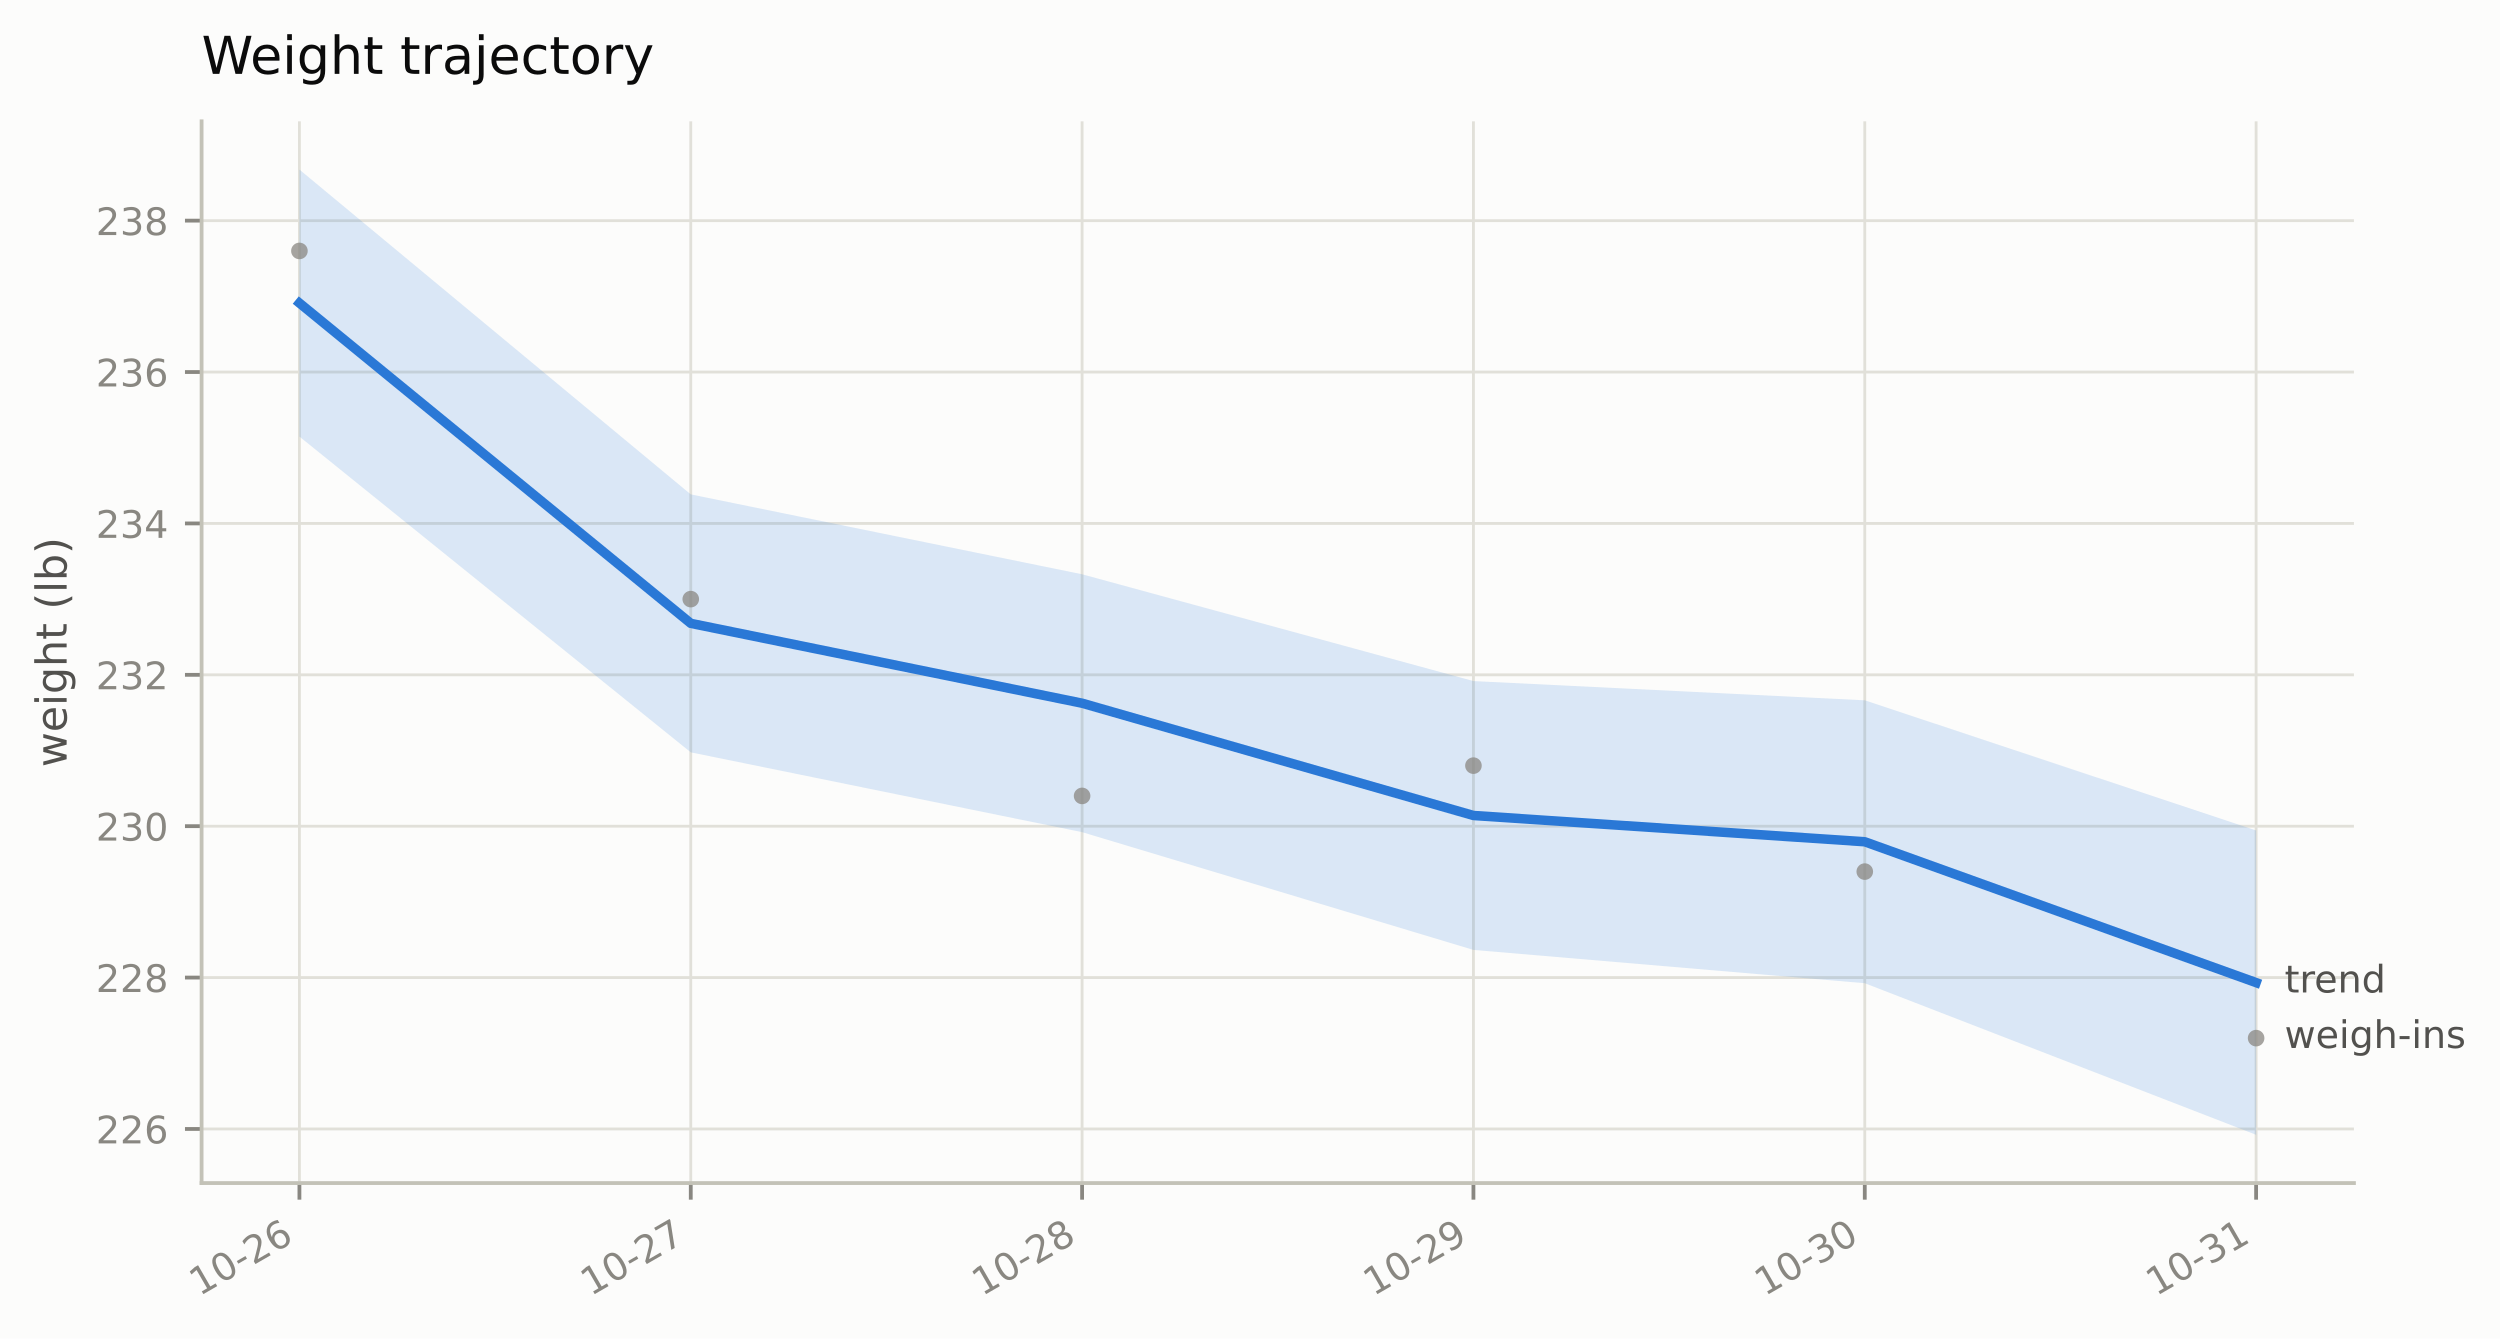
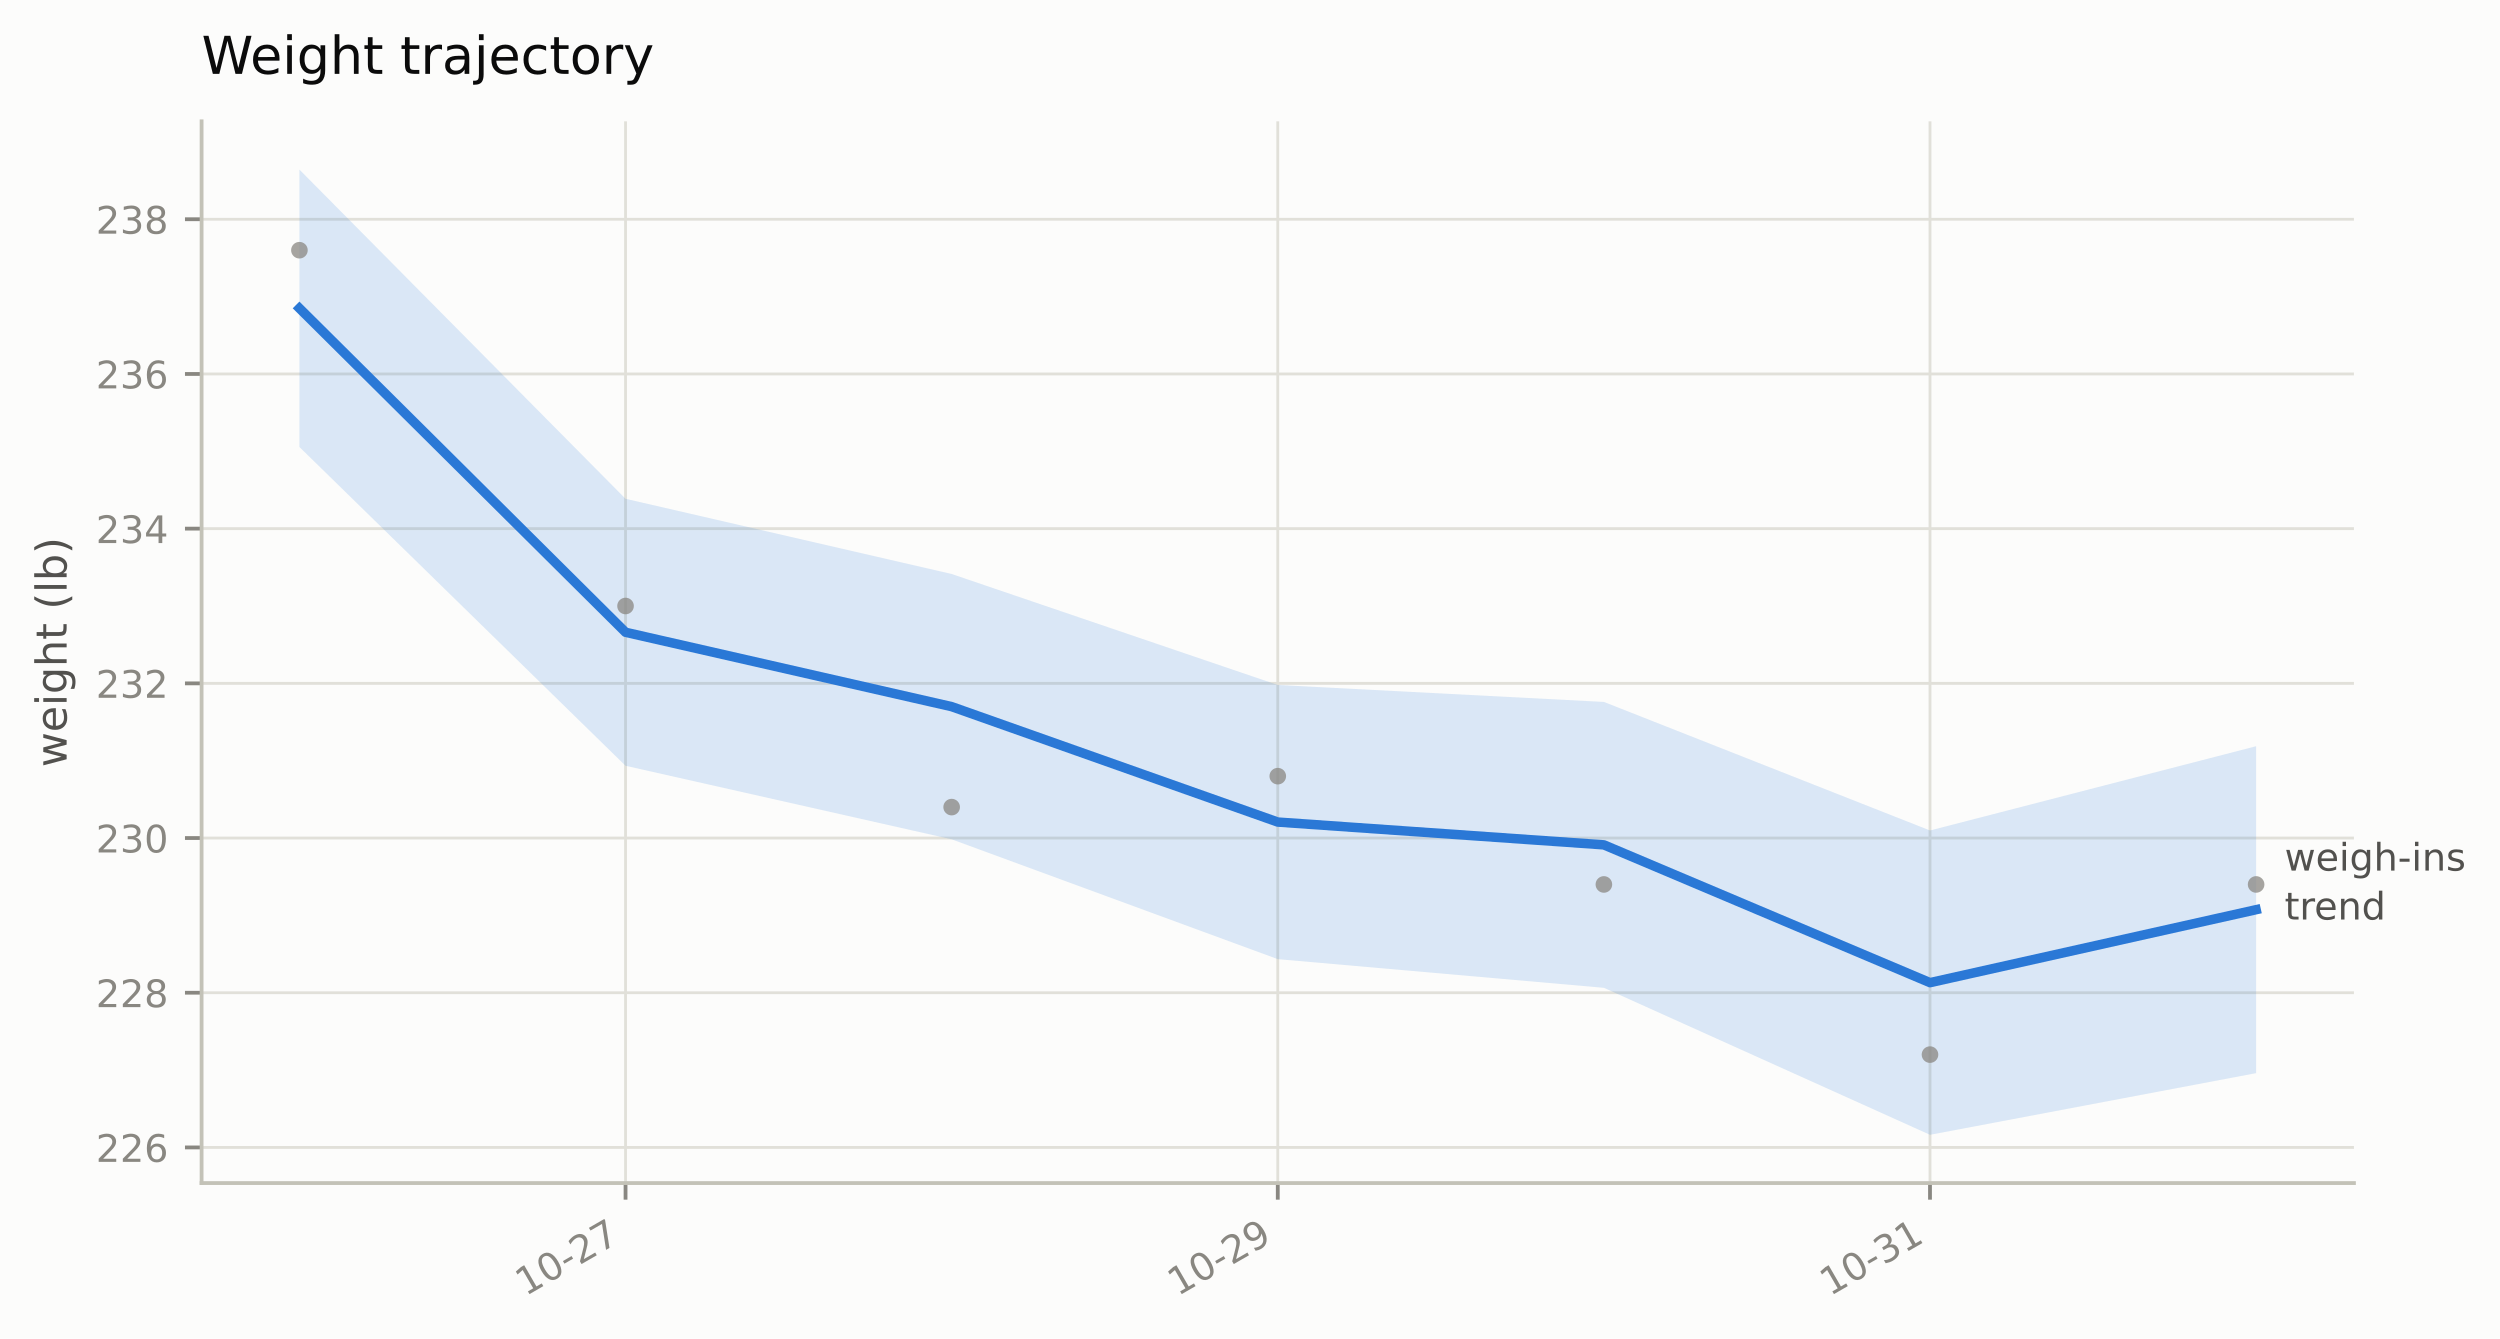
<svg xmlns="http://www.w3.org/2000/svg" xmlns:xlink="http://www.w3.org/1999/xlink" width="526.697pt" height="282pt" viewBox="0 0 526.697 282" version="1.1">
  <defs>
    <style type="text/css">*{stroke-linejoin: round; stroke-linecap: butt}</style>
  </defs>
  <g id="figure_1">
    <g id="patch_1">
      <path d="M 0 282  L 526.697 282  L 526.697 0  L 0 0  z " style="fill: #fcfcfb" />
    </g>
    <g id="axes_1">
      <g id="patch_2">
        <path d="M 42.471 249.248  L 495.926 249.248  L 495.926 25.558  L 42.471 25.558  z " style="fill: #fcfcfb" />
      </g>
      <g id="matplotlib.axis_1">
        <g id="xtick_1">
          <g id="line2d_1">
-             <path d="M 63.082 249.248  L 63.082 25.558  " clip-path="url(#p51e0cfba35)" style="fill: none; stroke: #e1e0d9; stroke-width: 0.6; stroke-linecap: square" />
+             <path d="M 131.788 249.248  L 131.788 25.558  " clip-path="url(#pbf612cd632)" style="fill: none; stroke: #e1e0d9; stroke-width: 0.6; stroke-linecap: square" />
          </g>
          <g id="line2d_2">
            <defs>
-               <path id="mfad8cdc2f9" d="M 0 0  L 0 3.5  " style="stroke: #898781; stroke-width: 0.8" />
+               <path id="mac89b1b410" d="M 0 0  L 0 3.5  " style="stroke: #898781; stroke-width: 0.8" />
            </defs>
            <g>
-               <use xlink:href="#mfad8cdc2f9" x="63.082" y="249.248" style="fill: #898781; stroke: #898781; stroke-width: 0.8" />
+               <use xlink:href="#mac89b1b410" x="131.788" y="249.248" style="fill: #898781; stroke: #898781; stroke-width: 0.8" />
            </g>
          </g>
          <g id="text_1">
-             <g style="fill: #898781" transform="translate(41.98955 273.1351) rotate(-30) scale(0.08 -0.08)">
+             <g style="fill: #898781" transform="translate(110.695 273.1351) rotate(-30) scale(0.08 -0.08)">
              <defs>
                <path id="DejaVuSans-14" d="M 794 531  L 1825 531  L 1825 4091  L 703 3866  L 703 4441  L 1819 4666  L 2450 4666  L 2450 531  L 3481 531  L 3481 0  L 794 0  L 794 531  z " transform="scale(0.015625)" />
                <path id="DejaVuSans-13" d="M 2034 4250  Q 1547 4250 1301 3770  Q 1056 3291 1056 2328  Q 1056 1369 1301 889  Q 1547 409 2034 409  Q 2525 409 2770 889  Q 3016 1369 3016 2328  Q 3016 3291 2770 3770  Q 2525 4250 2034 4250  z M 2034 4750  Q 2819 4750 3233 4129  Q 3647 3509 3647 2328  Q 3647 1150 3233 529  Q 2819 -91 2034 -91  Q 1250 -91 836 529  Q 422 1150 422 2328  Q 422 3509 836 4129  Q 1250 4750 2034 4750  z " transform="scale(0.015625)" />
                <path id="DejaVuSans-10" d="M 313 2009  L 1997 2009  L 1997 1497  L 313 1497  L 313 2009  z " transform="scale(0.015625)" />
                <path id="DejaVuSans-15" d="M 1228 531  L 3431 531  L 3431 0  L 469 0  L 469 531  Q 828 903 1448 1529  Q 2069 2156 2228 2338  Q 2531 2678 2651 2914  Q 2772 3150 2772 3378  Q 2772 3750 2511 3984  Q 2250 4219 1831 4219  Q 1534 4219 1204 4116  Q 875 4013 500 3803  L 500 4441  Q 881 4594 1212 4672  Q 1544 4750 1819 4750  Q 2544 4750 2975 4387  Q 3406 4025 3406 3419  Q 3406 3131 3298 2873  Q 3191 2616 2906 2266  Q 2828 2175 2409 1742  Q 1991 1309 1228 531  z " transform="scale(0.015625)" />
-                 <path id="DejaVuSans-19" d="M 2113 2584  Q 1688 2584 1439 2293  Q 1191 2003 1191 1497  Q 1191 994 1439 701  Q 1688 409 2113 409  Q 2538 409 2786 701  Q 3034 994 3034 1497  Q 3034 2003 2786 2293  Q 2538 2584 2113 2584  z M 3366 4563  L 3366 3988  Q 3128 4100 2886 4159  Q 2644 4219 2406 4219  Q 1781 4219 1451 3797  Q 1122 3375 1075 2522  Q 1259 2794 1537 2939  Q 1816 3084 2150 3084  Q 2853 3084 3261 2657  Q 3669 2231 3669 1497  Q 3669 778 3244 343  Q 2819 -91 2113 -91  Q 1303 -91 875 529  Q 447 1150 447 2328  Q 447 3434 972 4092  Q 1497 4750 2381 4750  Q 2619 4750 2861 4703  Q 3103 4656 3366 4563  z " transform="scale(0.015625)" />
-               </defs>
-               <use xlink:href="#DejaVuSans-14" />
-               <use xlink:href="#DejaVuSans-13" transform="translate(63.625 0)" />
-               <use xlink:href="#DejaVuSans-10" transform="translate(127.25 0)" />
-               <use xlink:href="#DejaVuSans-15" transform="translate(163.3281 0)" />
-               <use xlink:href="#DejaVuSans-19" transform="translate(226.9531 0)" />
-             </g>
-           </g>
-         </g>
-         <g id="xtick_2">
-           <g id="line2d_3">
-             <path d="M 145.529 249.248  L 145.529 25.558  " clip-path="url(#p51e0cfba35)" style="fill: none; stroke: #e1e0d9; stroke-width: 0.6; stroke-linecap: square" />
-           </g>
-           <g id="line2d_4">
-             <g>
-               <use xlink:href="#mfad8cdc2f9" x="145.529" y="249.248" style="fill: #898781; stroke: #898781; stroke-width: 0.8" />
-             </g>
-           </g>
-           <g id="text_2">
-             <g style="fill: #898781" transform="translate(124.4361 273.1351) rotate(-30) scale(0.08 -0.08)">
-               <defs>
                <path id="DejaVuSans-1a" d="M 525 4666  L 3525 4666  L 3525 4397  L 1831 0  L 1172 0  L 2766 4134  L 525 4134  L 525 4666  z " transform="scale(0.015625)" />
              </defs>
              <use xlink:href="#DejaVuSans-14" />
              <use xlink:href="#DejaVuSans-13" transform="translate(63.625 0)" />
              <use xlink:href="#DejaVuSans-10" transform="translate(127.25 0)" />
              <use xlink:href="#DejaVuSans-15" transform="translate(163.3281 0)" />
              <use xlink:href="#DejaVuSans-1a" transform="translate(226.9531 0)" />
            </g>
          </g>
        </g>
-         <g id="xtick_3">
-           <g id="line2d_5">
-             <path d="M 227.975 249.248  L 227.975 25.558  " clip-path="url(#p51e0cfba35)" style="fill: none; stroke: #e1e0d9; stroke-width: 0.6; stroke-linecap: square" />
-           </g>
-           <g id="line2d_6">
-             <g>
-               <use xlink:href="#mfad8cdc2f9" x="227.975" y="249.248" style="fill: #898781; stroke: #898781; stroke-width: 0.8" />
-             </g>
-           </g>
-           <g id="text_3">
-             <g style="fill: #898781" transform="translate(206.8826 273.1351) rotate(-30) scale(0.08 -0.08)">
-               <defs>
-                 <path id="DejaVuSans-1b" d="M 2034 2216  Q 1584 2216 1326 1975  Q 1069 1734 1069 1313  Q 1069 891 1326 650  Q 1584 409 2034 409  Q 2484 409 2743 651  Q 3003 894 3003 1313  Q 3003 1734 2745 1975  Q 2488 2216 2034 2216  z M 1403 2484  Q 997 2584 770 2862  Q 544 3141 544 3541  Q 544 4100 942 4425  Q 1341 4750 2034 4750  Q 2731 4750 3128 4425  Q 3525 4100 3525 3541  Q 3525 3141 3298 2862  Q 3072 2584 2669 2484  Q 3125 2378 3379 2068  Q 3634 1759 3634 1313  Q 3634 634 3220 271  Q 2806 -91 2034 -91  Q 1263 -91 848 271  Q 434 634 434 1313  Q 434 1759 690 2068  Q 947 2378 1403 2484  z M 1172 3481  Q 1172 3119 1398 2916  Q 1625 2713 2034 2713  Q 2441 2713 2670 2916  Q 2900 3119 2900 3481  Q 2900 3844 2670 4047  Q 2441 4250 2034 4250  Q 1625 4250 1398 4047  Q 1172 3844 1172 3481  z " transform="scale(0.015625)" />
-               </defs>
-               <use xlink:href="#DejaVuSans-14" />
-               <use xlink:href="#DejaVuSans-13" transform="translate(63.625 0)" />
-               <use xlink:href="#DejaVuSans-10" transform="translate(127.25 0)" />
-               <use xlink:href="#DejaVuSans-15" transform="translate(163.3281 0)" />
-               <use xlink:href="#DejaVuSans-1b" transform="translate(226.9531 0)" />
-             </g>
-           </g>
-         </g>
-         <g id="xtick_4">
-           <g id="line2d_7">
-             <path d="M 310.422 249.248  L 310.422 25.558  " clip-path="url(#p51e0cfba35)" style="fill: none; stroke: #e1e0d9; stroke-width: 0.6; stroke-linecap: square" />
-           </g>
-           <g id="line2d_8">
-             <g>
-               <use xlink:href="#mfad8cdc2f9" x="310.422" y="249.248" style="fill: #898781; stroke: #898781; stroke-width: 0.8" />
-             </g>
-           </g>
-           <g id="text_4">
-             <g style="fill: #898781" transform="translate(289.3291 273.1351) rotate(-30) scale(0.08 -0.08)">
+         <g id="xtick_2">
+           <g id="line2d_3">
+             <path d="M 269.199 249.248  L 269.199 25.558  " clip-path="url(#pbf612cd632)" style="fill: none; stroke: #e1e0d9; stroke-width: 0.6; stroke-linecap: square" />
+           </g>
+           <g id="line2d_4">
+             <g>
+               <use xlink:href="#mac89b1b410" x="269.199" y="249.248" style="fill: #898781; stroke: #898781; stroke-width: 0.8" />
+             </g>
+           </g>
+           <g id="text_2">
+             <g style="fill: #898781" transform="translate(248.1058 273.1351) rotate(-30) scale(0.08 -0.08)">
              <defs>
                <path id="DejaVuSans-1c" d="M 703 97  L 703 672  Q 941 559 1184 500  Q 1428 441 1663 441  Q 2288 441 2617 861  Q 2947 1281 2994 2138  Q 2813 1869 2534 1725  Q 2256 1581 1919 1581  Q 1219 1581 811 2004  Q 403 2428 403 3163  Q 403 3881 828 4315  Q 1253 4750 1959 4750  Q 2769 4750 3195 4129  Q 3622 3509 3622 2328  Q 3622 1225 3098 567  Q 2575 -91 1691 -91  Q 1453 -91 1209 -44  Q 966 3 703 97  z M 1959 2075  Q 2384 2075 2632 2365  Q 2881 2656 2881 3163  Q 2881 3666 2632 3958  Q 2384 4250 1959 4250  Q 1534 4250 1286 3958  Q 1038 3666 1038 3163  Q 1038 2656 1286 2365  Q 1534 2075 1959 2075  z " transform="scale(0.015625)" />
              </defs>
              <use xlink:href="#DejaVuSans-14" />
              <use xlink:href="#DejaVuSans-13" transform="translate(63.625 0)" />
              <use xlink:href="#DejaVuSans-10" transform="translate(127.25 0)" />
              <use xlink:href="#DejaVuSans-15" transform="translate(163.3281 0)" />
              <use xlink:href="#DejaVuSans-1c" transform="translate(226.9531 0)" />
            </g>
          </g>
        </g>
-         <g id="xtick_5">
-           <g id="line2d_9">
-             <path d="M 392.868 249.248  L 392.868 25.558  " clip-path="url(#p51e0cfba35)" style="fill: none; stroke: #e1e0d9; stroke-width: 0.6; stroke-linecap: square" />
-           </g>
-           <g id="line2d_10">
-             <g>
-               <use xlink:href="#mfad8cdc2f9" x="392.868" y="249.248" style="fill: #898781; stroke: #898781; stroke-width: 0.8" />
-             </g>
-           </g>
-           <g id="text_5">
-             <g style="fill: #898781" transform="translate(371.7756 273.1351) rotate(-30) scale(0.08 -0.08)">
+         <g id="xtick_3">
+           <g id="line2d_5">
+             <path d="M 406.609 249.248  L 406.609 25.558  " clip-path="url(#pbf612cd632)" style="fill: none; stroke: #e1e0d9; stroke-width: 0.6; stroke-linecap: square" />
+           </g>
+           <g id="line2d_6">
+             <g>
+               <use xlink:href="#mac89b1b410" x="406.609" y="249.248" style="fill: #898781; stroke: #898781; stroke-width: 0.8" />
+             </g>
+           </g>
+           <g id="text_3">
+             <g style="fill: #898781" transform="translate(385.5167 273.1351) rotate(-30) scale(0.08 -0.08)">
              <defs>
                <path id="DejaVuSans-16" d="M 2597 2516  Q 3050 2419 3304 2112  Q 3559 1806 3559 1356  Q 3559 666 3084 287  Q 2609 -91 1734 -91  Q 1441 -91 1130 -33  Q 819 25 488 141  L 488 750  Q 750 597 1062 519  Q 1375 441 1716 441  Q 2309 441 2620 675  Q 2931 909 2931 1356  Q 2931 1769 2642 2001  Q 2353 2234 1838 2234  L 1294 2234  L 1294 2753  L 1863 2753  Q 2328 2753 2575 2939  Q 2822 3125 2822 3475  Q 2822 3834 2567 4026  Q 2313 4219 1838 4219  Q 1578 4219 1281 4162  Q 984 4106 628 3988  L 628 4550  Q 988 4650 1302 4700  Q 1616 4750 1894 4750  Q 2613 4750 3031 4423  Q 3450 4097 3450 3541  Q 3450 3153 3228 2886  Q 3006 2619 2597 2516  z " transform="scale(0.015625)" />
              </defs>
-               <use xlink:href="#DejaVuSans-14" />
-               <use xlink:href="#DejaVuSans-13" transform="translate(63.625 0)" />
-               <use xlink:href="#DejaVuSans-10" transform="translate(127.25 0)" />
-               <use xlink:href="#DejaVuSans-16" transform="translate(163.3281 0)" />
-               <use xlink:href="#DejaVuSans-13" transform="translate(226.9531 0)" />
-             </g>
-           </g>
-         </g>
-         <g id="xtick_6">
-           <g id="line2d_11">
-             <path d="M 475.315 249.248  L 475.315 25.558  " clip-path="url(#p51e0cfba35)" style="fill: none; stroke: #e1e0d9; stroke-width: 0.6; stroke-linecap: square" />
-           </g>
-           <g id="line2d_12">
-             <g>
-               <use xlink:href="#mfad8cdc2f9" x="475.315" y="249.248" style="fill: #898781; stroke: #898781; stroke-width: 0.8" />
-             </g>
-           </g>
-           <g id="text_6">
-             <g style="fill: #898781" transform="translate(454.2221 273.1351) rotate(-30) scale(0.08 -0.08)">
              <use xlink:href="#DejaVuSans-14" />
              <use xlink:href="#DejaVuSans-13" transform="translate(63.625 0)" />
              <use xlink:href="#DejaVuSans-10" transform="translate(127.25 0)" />
              <use xlink:href="#DejaVuSans-16" transform="translate(163.3281 0)" />
              <use xlink:href="#DejaVuSans-14" transform="translate(226.9531 0)" />
            </g>
          </g>
        </g>
      </g>
      <g id="matplotlib.axis_2">
        <g id="ytick_1">
-           <g id="line2d_13">
-             <path d="M 42.471 237.848  L 495.926 237.848  " clip-path="url(#p51e0cfba35)" style="fill: none; stroke: #e1e0d9; stroke-width: 0.6; stroke-linecap: square" />
-           </g>
-           <g id="line2d_14">
+           <g id="line2d_7">
+             <path d="M 42.471 241.739  L 495.926 241.739  " clip-path="url(#pbf612cd632)" style="fill: none; stroke: #e1e0d9; stroke-width: 0.6; stroke-linecap: square" />
+           </g>
+           <g id="line2d_8">
            <defs>
-               <path id="mb971367d44" d="M 0 0  L -3.5 0  " style="stroke: #898781; stroke-width: 0.8" />
+               <path id="mf7a10d0600" d="M 0 0  L -3.5 0  " style="stroke: #898781; stroke-width: 0.8" />
            </defs>
            <g>
-               <use xlink:href="#mb971367d44" x="42.471" y="237.848" style="fill: #898781; stroke: #898781; stroke-width: 0.8" />
-             </g>
-           </g>
-           <g id="text_7">
-             <g style="fill: #898781" transform="translate(20.2007 240.8871) scale(0.08 -0.08)">
+               <use xlink:href="#mf7a10d0600" x="42.471" y="241.739" style="fill: #898781; stroke: #898781; stroke-width: 0.8" />
+             </g>
+           </g>
+           <g id="text_4">
+             <g style="fill: #898781" transform="translate(20.2007 244.7777) scale(0.08 -0.08)">
+               <defs>
+                 <path id="DejaVuSans-19" d="M 2113 2584  Q 1688 2584 1439 2293  Q 1191 2003 1191 1497  Q 1191 994 1439 701  Q 1688 409 2113 409  Q 2538 409 2786 701  Q 3034 994 3034 1497  Q 3034 2003 2786 2293  Q 2538 2584 2113 2584  z M 3366 4563  L 3366 3988  Q 3128 4100 2886 4159  Q 2644 4219 2406 4219  Q 1781 4219 1451 3797  Q 1122 3375 1075 2522  Q 1259 2794 1537 2939  Q 1816 3084 2150 3084  Q 2853 3084 3261 2657  Q 3669 2231 3669 1497  Q 3669 778 3244 343  Q 2819 -91 2113 -91  Q 1303 -91 875 529  Q 447 1150 447 2328  Q 447 3434 972 4092  Q 1497 4750 2381 4750  Q 2619 4750 2861 4703  Q 3103 4656 3366 4563  z " transform="scale(0.015625)" />
+               </defs>
              <use xlink:href="#DejaVuSans-15" />
              <use xlink:href="#DejaVuSans-15" transform="translate(63.625 0)" />
              <use xlink:href="#DejaVuSans-19" transform="translate(127.25 0)" />
            </g>
          </g>
        </g>
        <g id="ytick_2">
-           <g id="line2d_15">
-             <path d="M 42.471 205.955  L 495.926 205.955  " clip-path="url(#p51e0cfba35)" style="fill: none; stroke: #e1e0d9; stroke-width: 0.6; stroke-linecap: square" />
-           </g>
-           <g id="line2d_16">
-             <g>
-               <use xlink:href="#mb971367d44" x="42.471" y="205.955" style="fill: #898781; stroke: #898781; stroke-width: 0.8" />
-             </g>
-           </g>
-           <g id="text_8">
-             <g style="fill: #898781" transform="translate(20.2007 208.9938) scale(0.08 -0.08)">
+           <g id="line2d_9">
+             <path d="M 42.471 209.148  L 495.926 209.148  " clip-path="url(#pbf612cd632)" style="fill: none; stroke: #e1e0d9; stroke-width: 0.6; stroke-linecap: square" />
+           </g>
+           <g id="line2d_10">
+             <g>
+               <use xlink:href="#mf7a10d0600" x="42.471" y="209.148" style="fill: #898781; stroke: #898781; stroke-width: 0.8" />
+             </g>
+           </g>
+           <g id="text_5">
+             <g style="fill: #898781" transform="translate(20.2007 212.187) scale(0.08 -0.08)">
+               <defs>
+                 <path id="DejaVuSans-1b" d="M 2034 2216  Q 1584 2216 1326 1975  Q 1069 1734 1069 1313  Q 1069 891 1326 650  Q 1584 409 2034 409  Q 2484 409 2743 651  Q 3003 894 3003 1313  Q 3003 1734 2745 1975  Q 2488 2216 2034 2216  z M 1403 2484  Q 997 2584 770 2862  Q 544 3141 544 3541  Q 544 4100 942 4425  Q 1341 4750 2034 4750  Q 2731 4750 3128 4425  Q 3525 4100 3525 3541  Q 3525 3141 3298 2862  Q 3072 2584 2669 2484  Q 3125 2378 3379 2068  Q 3634 1759 3634 1313  Q 3634 634 3220 271  Q 2806 -91 2034 -91  Q 1263 -91 848 271  Q 434 634 434 1313  Q 434 1759 690 2068  Q 947 2378 1403 2484  z M 1172 3481  Q 1172 3119 1398 2916  Q 1625 2713 2034 2713  Q 2441 2713 2670 2916  Q 2900 3119 2900 3481  Q 2900 3844 2670 4047  Q 2441 4250 2034 4250  Q 1625 4250 1398 4047  Q 1172 3844 1172 3481  z " transform="scale(0.015625)" />
+               </defs>
              <use xlink:href="#DejaVuSans-15" />
              <use xlink:href="#DejaVuSans-15" transform="translate(63.625 0)" />
              <use xlink:href="#DejaVuSans-1b" transform="translate(127.25 0)" />
            </g>
          </g>
        </g>
        <g id="ytick_3">
+           <g id="line2d_11">
+             <path d="M 42.471 176.557  L 495.926 176.557  " clip-path="url(#pbf612cd632)" style="fill: none; stroke: #e1e0d9; stroke-width: 0.6; stroke-linecap: square" />
+           </g>
+           <g id="line2d_12">
+             <g>
+               <use xlink:href="#mf7a10d0600" x="42.471" y="176.557" style="fill: #898781; stroke: #898781; stroke-width: 0.8" />
+             </g>
+           </g>
+           <g id="text_6">
+             <g style="fill: #898781" transform="translate(20.2007 179.5963) scale(0.08 -0.08)">
+               <use xlink:href="#DejaVuSans-15" />
+               <use xlink:href="#DejaVuSans-16" transform="translate(63.625 0)" />
+               <use xlink:href="#DejaVuSans-13" transform="translate(127.25 0)" />
+             </g>
+           </g>
+         </g>
+         <g id="ytick_4">
+           <g id="line2d_13">
+             <path d="M 42.471 143.967  L 495.926 143.967  " clip-path="url(#pbf612cd632)" style="fill: none; stroke: #e1e0d9; stroke-width: 0.6; stroke-linecap: square" />
+           </g>
+           <g id="line2d_14">
+             <g>
+               <use xlink:href="#mf7a10d0600" x="42.471" y="143.967" style="fill: #898781; stroke: #898781; stroke-width: 0.8" />
+             </g>
+           </g>
+           <g id="text_7">
+             <g style="fill: #898781" transform="translate(20.2007 147.0056) scale(0.08 -0.08)">
+               <use xlink:href="#DejaVuSans-15" />
+               <use xlink:href="#DejaVuSans-16" transform="translate(63.625 0)" />
+               <use xlink:href="#DejaVuSans-15" transform="translate(127.25 0)" />
+             </g>
+           </g>
+         </g>
+         <g id="ytick_5">
+           <g id="line2d_15">
+             <path d="M 42.471 111.376  L 495.926 111.376  " clip-path="url(#pbf612cd632)" style="fill: none; stroke: #e1e0d9; stroke-width: 0.6; stroke-linecap: square" />
+           </g>
+           <g id="line2d_16">
+             <g>
+               <use xlink:href="#mf7a10d0600" x="42.471" y="111.376" style="fill: #898781; stroke: #898781; stroke-width: 0.8" />
+             </g>
+           </g>
+           <g id="text_8">
+             <g style="fill: #898781" transform="translate(20.2007 114.4149) scale(0.08 -0.08)">
+               <defs>
+                 <path id="DejaVuSans-17" d="M 2419 4116  L 825 1625  L 2419 1625  L 2419 4116  z M 2253 4666  L 3047 4666  L 3047 1625  L 3713 1625  L 3713 1100  L 3047 1100  L 3047 0  L 2419 0  L 2419 1100  L 313 1100  L 313 1709  L 2253 4666  z " transform="scale(0.015625)" />
+               </defs>
+               <use xlink:href="#DejaVuSans-15" />
+               <use xlink:href="#DejaVuSans-16" transform="translate(63.625 0)" />
+               <use xlink:href="#DejaVuSans-17" transform="translate(127.25 0)" />
+             </g>
+           </g>
+         </g>
+         <g id="ytick_6">
          <g id="line2d_17">
-             <path d="M 42.471 174.062  L 495.926 174.062  " clip-path="url(#p51e0cfba35)" style="fill: none; stroke: #e1e0d9; stroke-width: 0.6; stroke-linecap: square" />
+             <path d="M 42.471 78.785  L 495.926 78.785  " clip-path="url(#pbf612cd632)" style="fill: none; stroke: #e1e0d9; stroke-width: 0.6; stroke-linecap: square" />
          </g>
          <g id="line2d_18">
            <g>
-               <use xlink:href="#mb971367d44" x="42.471" y="174.062" style="fill: #898781; stroke: #898781; stroke-width: 0.8" />
+               <use xlink:href="#mf7a10d0600" x="42.471" y="78.785" style="fill: #898781; stroke: #898781; stroke-width: 0.8" />
            </g>
          </g>
          <g id="text_9">
-             <g style="fill: #898781" transform="translate(20.2007 177.1006) scale(0.08 -0.08)">
-               <use xlink:href="#DejaVuSans-15" />
-               <use xlink:href="#DejaVuSans-16" transform="translate(63.625 0)" />
-               <use xlink:href="#DejaVuSans-13" transform="translate(127.25 0)" />
-             </g>
-           </g>
-         </g>
-         <g id="ytick_4">
+             <g style="fill: #898781" transform="translate(20.2007 81.8242) scale(0.08 -0.08)">
+               <use xlink:href="#DejaVuSans-15" />
+               <use xlink:href="#DejaVuSans-16" transform="translate(63.625 0)" />
+               <use xlink:href="#DejaVuSans-19" transform="translate(127.25 0)" />
+             </g>
+           </g>
+         </g>
+         <g id="ytick_7">
          <g id="line2d_19">
-             <path d="M 42.471 142.168  L 495.926 142.168  " clip-path="url(#p51e0cfba35)" style="fill: none; stroke: #e1e0d9; stroke-width: 0.6; stroke-linecap: square" />
+             <path d="M 42.471 46.194  L 495.926 46.194  " clip-path="url(#pbf612cd632)" style="fill: none; stroke: #e1e0d9; stroke-width: 0.6; stroke-linecap: square" />
          </g>
          <g id="line2d_20">
            <g>
-               <use xlink:href="#mb971367d44" x="42.471" y="142.168" style="fill: #898781; stroke: #898781; stroke-width: 0.8" />
+               <use xlink:href="#mf7a10d0600" x="42.471" y="46.194" style="fill: #898781; stroke: #898781; stroke-width: 0.8" />
            </g>
          </g>
          <g id="text_10">
-             <g style="fill: #898781" transform="translate(20.2007 145.2073) scale(0.08 -0.08)">
-               <use xlink:href="#DejaVuSans-15" />
-               <use xlink:href="#DejaVuSans-16" transform="translate(63.625 0)" />
-               <use xlink:href="#DejaVuSans-15" transform="translate(127.25 0)" />
-             </g>
-           </g>
-         </g>
-         <g id="ytick_5">
-           <g id="line2d_21">
-             <path d="M 42.471 110.275  L 495.926 110.275  " clip-path="url(#p51e0cfba35)" style="fill: none; stroke: #e1e0d9; stroke-width: 0.6; stroke-linecap: square" />
-           </g>
-           <g id="line2d_22">
-             <g>
-               <use xlink:href="#mb971367d44" x="42.471" y="110.275" style="fill: #898781; stroke: #898781; stroke-width: 0.8" />
-             </g>
-           </g>
-           <g id="text_11">
-             <g style="fill: #898781" transform="translate(20.2007 113.3141) scale(0.08 -0.08)">
-               <defs>
-                 <path id="DejaVuSans-17" d="M 2419 4116  L 825 1625  L 2419 1625  L 2419 4116  z M 2253 4666  L 3047 4666  L 3047 1625  L 3713 1625  L 3713 1100  L 3047 1100  L 3047 0  L 2419 0  L 2419 1100  L 313 1100  L 313 1709  L 2253 4666  z " transform="scale(0.015625)" />
-               </defs>
-               <use xlink:href="#DejaVuSans-15" />
-               <use xlink:href="#DejaVuSans-16" transform="translate(63.625 0)" />
-               <use xlink:href="#DejaVuSans-17" transform="translate(127.25 0)" />
-             </g>
-           </g>
-         </g>
-         <g id="ytick_6">
-           <g id="line2d_23">
-             <path d="M 42.471 78.382  L 495.926 78.382  " clip-path="url(#p51e0cfba35)" style="fill: none; stroke: #e1e0d9; stroke-width: 0.6; stroke-linecap: square" />
-           </g>
-           <g id="line2d_24">
-             <g>
-               <use xlink:href="#mb971367d44" x="42.471" y="78.382" style="fill: #898781; stroke: #898781; stroke-width: 0.8" />
-             </g>
-           </g>
-           <g id="text_12">
-             <g style="fill: #898781" transform="translate(20.2007 81.42082) scale(0.08 -0.08)">
-               <use xlink:href="#DejaVuSans-15" />
-               <use xlink:href="#DejaVuSans-16" transform="translate(63.625 0)" />
-               <use xlink:href="#DejaVuSans-19" transform="translate(127.25 0)" />
-             </g>
-           </g>
-         </g>
-         <g id="ytick_7">
-           <g id="line2d_25">
-             <path d="M 42.471 46.489  L 495.926 46.489  " clip-path="url(#p51e0cfba35)" style="fill: none; stroke: #e1e0d9; stroke-width: 0.6; stroke-linecap: square" />
-           </g>
-           <g id="line2d_26">
-             <g>
-               <use xlink:href="#mb971367d44" x="42.471" y="46.489" style="fill: #898781; stroke: #898781; stroke-width: 0.8" />
-             </g>
-           </g>
-           <g id="text_13">
-             <g style="fill: #898781" transform="translate(20.2007 49.52757) scale(0.08 -0.08)">
+             <g style="fill: #898781" transform="translate(20.2007 49.23349) scale(0.08 -0.08)">
              <use xlink:href="#DejaVuSans-15" />
              <use xlink:href="#DejaVuSans-16" transform="translate(63.625 0)" />
              <use xlink:href="#DejaVuSans-1b" transform="translate(127.25 0)" />
            </g>
          </g>
        </g>
-         <g id="text_14">
+         <g id="text_11">
          <g style="fill: #52514e" transform="translate(14.03859 161.6238) rotate(-90) scale(0.09 -0.09)">
            <defs>
              <path id="DejaVuSans-5a" d="M 269 3500  L 844 3500  L 1563 769  L 2278 3500  L 2956 3500  L 3675 769  L 4391 3500  L 4966 3500  L 4050 0  L 3372 0  L 2619 2869  L 1863 0  L 1184 0  L 269 3500  z " transform="scale(0.015625)" />
              <path id="DejaVuSans-48" d="M 3597 1894  L 3597 1613  L 953 1613  Q 991 1019 1311 708  Q 1631 397 2203 397  Q 2534 397 2845 478  Q 3156 559 3463 722  L 3463 178  Q 3153 47 2828 -22  Q 2503 -91 2169 -91  Q 1331 -91 842 396  Q 353 884 353 1716  Q 353 2575 817 3079  Q 1281 3584 2069 3584  Q 2775 3584 3186 3129  Q 3597 2675 3597 1894  z M 3022 2063  Q 3016 2534 2758 2815  Q 2500 3097 2075 3097  Q 1594 3097 1305 2825  Q 1016 2553 972 2059  L 3022 2063  z " transform="scale(0.015625)" />
              <path id="DejaVuSans-4c" d="M 603 3500  L 1178 3500  L 1178 0  L 603 0  L 603 3500  z M 603 4863  L 1178 4863  L 1178 4134  L 603 4134  L 603 4863  z " transform="scale(0.015625)" />
              <path id="DejaVuSans-4a" d="M 2906 1791  Q 2906 2416 2648 2759  Q 2391 3103 1925 3103  Q 1463 3103 1205 2759  Q 947 2416 947 1791  Q 947 1169 1205 825  Q 1463 481 1925 481  Q 2391 481 2648 825  Q 2906 1169 2906 1791  z M 3481 434  Q 3481 -459 3084 -895  Q 2688 -1331 1869 -1331  Q 1566 -1331 1297 -1286  Q 1028 -1241 775 -1147  L 775 -588  Q 1028 -725 1275 -790  Q 1522 -856 1778 -856  Q 2344 -856 2625 -561  Q 2906 -266 2906 331  L 2906 616  Q 2728 306 2450 153  Q 2172 0 1784 0  Q 1141 0 747 490  Q 353 981 353 1791  Q 353 2603 747 3093  Q 1141 3584 1784 3584  Q 2172 3584 2450 3431  Q 2728 3278 2906 2969  L 2906 3500  L 3481 3500  L 3481 434  z " transform="scale(0.015625)" />
              <path id="DejaVuSans-4b" d="M 3513 2113  L 3513 0  L 2938 0  L 2938 2094  Q 2938 2591 2744 2837  Q 2550 3084 2163 3084  Q 1697 3084 1428 2787  Q 1159 2491 1159 1978  L 1159 0  L 581 0  L 581 4863  L 1159 4863  L 1159 2956  Q 1366 3272 1645 3428  Q 1925 3584 2291 3584  Q 2894 3584 3203 3211  Q 3513 2838 3513 2113  z " transform="scale(0.015625)" />
              <path id="DejaVuSans-57" d="M 1172 4494  L 1172 3500  L 2356 3500  L 2356 3053  L 1172 3053  L 1172 1153  Q 1172 725 1289 603  Q 1406 481 1766 481  L 2356 481  L 2356 0  L 1766 0  Q 1100 0 847 248  Q 594 497 594 1153  L 594 3053  L 172 3053  L 172 3500  L 594 3500  L 594 4494  L 1172 4494  z " transform="scale(0.015625)" />
              <path id="DejaVuSans-3" transform="scale(0.015625)" />
              <path id="DejaVuSans-b" d="M 1984 4856  Q 1566 4138 1362 3434  Q 1159 2731 1159 2009  Q 1159 1288 1364 580  Q 1569 -128 1984 -844  L 1484 -844  Q 1016 -109 783 600  Q 550 1309 550 2009  Q 550 2706 781 3412  Q 1013 4119 1484 4856  L 1984 4856  z " transform="scale(0.015625)" />
              <path id="DejaVuSans-4f" d="M 603 4863  L 1178 4863  L 1178 0  L 603 0  L 603 4863  z " transform="scale(0.015625)" />
              <path id="DejaVuSans-45" d="M 3116 1747  Q 3116 2381 2855 2742  Q 2594 3103 2138 3103  Q 1681 3103 1420 2742  Q 1159 2381 1159 1747  Q 1159 1113 1420 752  Q 1681 391 2138 391  Q 2594 391 2855 752  Q 3116 1113 3116 1747  z M 1159 2969  Q 1341 3281 1617 3432  Q 1894 3584 2278 3584  Q 2916 3584 3314 3078  Q 3713 2572 3713 1747  Q 3713 922 3314 415  Q 2916 -91 2278 -91  Q 1894 -91 1617 61  Q 1341 213 1159 525  L 1159 0  L 581 0  L 581 4863  L 1159 4863  L 1159 2969  z " transform="scale(0.015625)" />
              <path id="DejaVuSans-c" d="M 513 4856  L 1013 4856  Q 1481 4119 1714 3412  Q 1947 2706 1947 2009  Q 1947 1309 1714 600  Q 1481 -109 1013 -844  L 513 -844  Q 928 -128 1133 580  Q 1338 1288 1338 2009  Q 1338 2731 1133 3434  Q 928 4138 513 4856  z " transform="scale(0.015625)" />
            </defs>
            <use xlink:href="#DejaVuSans-5a" />
            <use xlink:href="#DejaVuSans-48" transform="translate(81.78125 0)" />
            <use xlink:href="#DejaVuSans-4c" transform="translate(143.3125 0)" />
            <use xlink:href="#DejaVuSans-4a" transform="translate(171.0938 0)" />
            <use xlink:href="#DejaVuSans-4b" transform="translate(234.5781 0)" />
            <use xlink:href="#DejaVuSans-57" transform="translate(297.9531 0)" />
            <use xlink:href="#DejaVuSans-3" transform="translate(337.1562 0)" />
            <use xlink:href="#DejaVuSans-b" transform="translate(368.9375 0)" />
            <use xlink:href="#DejaVuSans-4f" transform="translate(407.9531 0)" />
            <use xlink:href="#DejaVuSans-45" transform="translate(435.7344 0)" />
            <use xlink:href="#DejaVuSans-c" transform="translate(499.2188 0)" />
          </g>
        </g>
      </g>
      <g id="FillBetweenPolyCollection_1">
        <defs>
-           <path id="m81918c32a1" d="M 63.082 -246.274  L 63.082 -190.022  L 145.529 -123.497  L 227.975 -106.682  L 310.422 -81.871  L 392.868 -74.856  L 475.315 -42.919  L 475.315 -107.044  L 475.315 -107.044  L 392.868 -134.458  L 310.422 -138.513  L 227.975 -161.012  L 145.529 -177.844  L 63.082 -246.274  z " />
+           <path id="m9942b49680" d="M 63.082 -246.274  L 63.082 -187.827  L 131.788 -120.666  L 200.493 -105.173  L 269.199 -79.927  L 337.904 -73.886  L 406.609 -42.919  L 475.315 -55.911  L 475.315 -124.789  L 475.315 -124.789  L 406.609 -107.036  L 337.904 -134.12  L 269.199 -137.688  L 200.493 -161.072  L 131.788 -176.919  L 63.082 -246.274  z " />
        </defs>
-         <g clip-path="url(#p51e0cfba35)">
-           <use xlink:href="#m81918c32a1" x="0" y="282" style="fill: #2a78d6; fill-opacity: 0.16" />
-         </g>
-       </g>
-       <g id="line2d_27">
+         <g clip-path="url(#pbf612cd632)">
+           <use xlink:href="#m9942b49680" x="0" y="282" style="fill: #2a78d6; fill-opacity: 0.16" />
+         </g>
+       </g>
+       <g id="line2d_21">
        <defs>
-           <path id="m6e5d5fd3b2" d="M 0 1.75  C 0.464 1.75 0.909 1.566 1.237 1.237  C 1.566 0.909 1.75 0.464 1.75 0  C 1.75 -0.464 1.566 -0.909 1.237 -1.237  C 0.909 -1.566 0.464 -1.75 0 -1.75  C -0.464 -1.75 -0.909 -1.566 -1.237 -1.237  C -1.566 -0.909 -1.75 -0.464 -1.75 0  C -1.75 0.464 -1.566 0.909 -1.237 1.237  C -0.909 1.566 -0.464 1.75 0 1.75  z " />
+           <path id="m52a4fab654" d="M 0 1.75  C 0.464 1.75 0.909 1.566 1.237 1.237  C 1.566 0.909 1.75 0.464 1.75 0  C 1.75 -0.464 1.566 -0.909 1.237 -1.237  C 0.909 -1.566 0.464 -1.75 0 -1.75  C -0.464 -1.75 -0.909 -1.566 -1.237 -1.237  C -1.566 -0.909 -1.75 -0.464 -1.75 0  C -1.75 0.464 -1.566 0.909 -1.237 1.237  C -0.909 1.566 -0.464 1.75 0 1.75  z " />
        </defs>
-         <g clip-path="url(#p51e0cfba35)">
-           <use xlink:href="#m6e5d5fd3b2" x="63.082" y="52.867" style="fill: #898781; fill-opacity: 0.75" />
-           <use xlink:href="#m6e5d5fd3b2" x="145.529" y="126.222" style="fill: #898781; fill-opacity: 0.75" />
-           <use xlink:href="#m6e5d5fd3b2" x="227.975" y="167.683" style="fill: #898781; fill-opacity: 0.75" />
-           <use xlink:href="#m6e5d5fd3b2" x="310.422" y="161.304" style="fill: #898781; fill-opacity: 0.75" />
-           <use xlink:href="#m6e5d5fd3b2" x="392.868" y="183.629" style="fill: #898781; fill-opacity: 0.75" />
-           <use xlink:href="#m6e5d5fd3b2" x="475.315" y="218.712" style="fill: #898781; fill-opacity: 0.75" />
+         <g clip-path="url(#pbf612cd632)">
+           <use xlink:href="#m52a4fab654" x="63.082" y="52.713" style="fill: #898781; fill-opacity: 0.75" />
+           <use xlink:href="#m52a4fab654" x="131.788" y="127.671" style="fill: #898781; fill-opacity: 0.75" />
+           <use xlink:href="#m52a4fab654" x="200.493" y="170.039" style="fill: #898781; fill-opacity: 0.75" />
+           <use xlink:href="#m52a4fab654" x="269.199" y="163.521" style="fill: #898781; fill-opacity: 0.75" />
+           <use xlink:href="#m52a4fab654" x="337.904" y="186.334" style="fill: #898781; fill-opacity: 0.75" />
+           <use xlink:href="#m52a4fab654" x="406.609" y="222.184" style="fill: #898781; fill-opacity: 0.75" />
+           <use xlink:href="#m52a4fab654" x="475.315" y="186.334" style="fill: #898781; fill-opacity: 0.75" />
        </g>
      </g>
      <g id="patch_3">
        <path d="M 42.471 249.248  L 42.471 25.558  " style="fill: none; stroke: #c3c2b7; stroke-width: 0.8; stroke-linejoin: miter; stroke-linecap: square" />
      </g>
      <g id="patch_4">
        <path d="M 42.471 249.248  L 495.926 249.248  " style="fill: none; stroke: #c3c2b7; stroke-width: 0.8; stroke-linejoin: miter; stroke-linecap: square" />
      </g>
-       <g id="line2d_28">
-         <path d="M 63.082 63.852  L 145.529 131.329  L 227.975 148.153  L 310.422 171.808  L 392.868 177.343  L 475.315 207.018  " clip-path="url(#p51e0cfba35)" style="fill: none; stroke: #2a78d6; stroke-width: 2; stroke-linecap: square" />
-       </g>
-       <g id="text_15">
-         <g style="fill: #52514e" transform="translate(481.3149 220.7905) scale(0.08 -0.08)">
+       <g id="line2d_22">
+         <path d="M 63.082 64.949  L 131.788 133.207  L 200.493 148.877  L 269.199 173.192  L 337.904 177.996  L 406.609 207.022  L 475.315 191.65  " clip-path="url(#pbf612cd632)" style="fill: none; stroke: #2a78d6; stroke-width: 2; stroke-linecap: square" />
+       </g>
+       <g id="text_12">
+         <g style="fill: #52514e" transform="translate(481.3149 193.728) scale(0.08 -0.08)">
          <defs>
+             <path id="DejaVuSans-55" d="M 2631 2963  Q 2534 3019 2420 3045  Q 2306 3072 2169 3072  Q 1681 3072 1420 2755  Q 1159 2438 1159 1844  L 1159 0  L 581 0  L 581 3500  L 1159 3500  L 1159 2956  Q 1341 3275 1631 3429  Q 1922 3584 2338 3584  Q 2397 3584 2469 3576  Q 2541 3569 2628 3553  L 2631 2963  z " transform="scale(0.015625)" />
            <path id="DejaVuSans-51" d="M 3513 2113  L 3513 0  L 2938 0  L 2938 2094  Q 2938 2591 2744 2837  Q 2550 3084 2163 3084  Q 1697 3084 1428 2787  Q 1159 2491 1159 1978  L 1159 0  L 581 0  L 581 3500  L 1159 3500  L 1159 2956  Q 1366 3272 1645 3428  Q 1925 3584 2291 3584  Q 2894 3584 3203 3211  Q 3513 2838 3513 2113  z " transform="scale(0.015625)" />
+             <path id="DejaVuSans-47" d="M 2906 2969  L 2906 4863  L 3481 4863  L 3481 0  L 2906 0  L 2906 525  Q 2725 213 2448 61  Q 2172 -91 1784 -91  Q 1150 -91 751 415  Q 353 922 353 1747  Q 353 2572 751 3078  Q 1150 3584 1784 3584  Q 2172 3584 2448 3432  Q 2725 3281 2906 2969  z M 947 1747  Q 947 1113 1208 752  Q 1469 391 1925 391  Q 2381 391 2643 752  Q 2906 1113 2906 1747  Q 2906 2381 2643 2742  Q 2381 3103 1925 3103  Q 1469 3103 1208 2742  Q 947 2381 947 1747  z " transform="scale(0.015625)" />
+           </defs>
+           <use xlink:href="#DejaVuSans-57" />
+           <use xlink:href="#DejaVuSans-55" transform="translate(39.20312 0)" />
+           <use xlink:href="#DejaVuSans-48" transform="translate(78.10938 0)" />
+           <use xlink:href="#DejaVuSans-51" transform="translate(139.6406 0)" />
+           <use xlink:href="#DejaVuSans-47" transform="translate(203.0156 0)" />
+         </g>
+       </g>
+       <g id="text_13">
+         <g style="fill: #52514e" transform="translate(481.3149 183.4187) scale(0.08 -0.08)">
+           <defs>
            <path id="DejaVuSans-56" d="M 2834 3397  L 2834 2853  Q 2591 2978 2328 3040  Q 2066 3103 1784 3103  Q 1356 3103 1142 2972  Q 928 2841 928 2578  Q 928 2378 1081 2264  Q 1234 2150 1697 2047  L 1894 2003  Q 2506 1872 2764 1633  Q 3022 1394 3022 966  Q 3022 478 2636 193  Q 2250 -91 1575 -91  Q 1294 -91 989 -36  Q 684 19 347 128  L 347 722  Q 666 556 975 473  Q 1284 391 1588 391  Q 1994 391 2212 530  Q 2431 669 2431 922  Q 2431 1156 2273 1281  Q 2116 1406 1581 1522  L 1381 1569  Q 847 1681 609 1914  Q 372 2147 372 2553  Q 372 3047 722 3315  Q 1072 3584 1716 3584  Q 2034 3584 2315 3537  Q 2597 3491 2834 3397  z " transform="scale(0.015625)" />
          </defs>
          <use xlink:href="#DejaVuSans-5a" />
          <use xlink:href="#DejaVuSans-48" transform="translate(81.78125 0)" />
          <use xlink:href="#DejaVuSans-4c" transform="translate(143.3125 0)" />
          <use xlink:href="#DejaVuSans-4a" transform="translate(171.0938 0)" />
          <use xlink:href="#DejaVuSans-4b" transform="translate(234.5781 0)" />
          <use xlink:href="#DejaVuSans-10" transform="translate(297.9531 0)" />
          <use xlink:href="#DejaVuSans-4c" transform="translate(334.0312 0)" />
          <use xlink:href="#DejaVuSans-51" transform="translate(361.8125 0)" />
          <use xlink:href="#DejaVuSans-56" transform="translate(425.1875 0)" />
        </g>
      </g>
-       <g id="text_16">
-         <g style="fill: #52514e" transform="translate(481.3149 209.0965) scale(0.08 -0.08)">
-           <defs>
-             <path id="DejaVuSans-55" d="M 2631 2963  Q 2534 3019 2420 3045  Q 2306 3072 2169 3072  Q 1681 3072 1420 2755  Q 1159 2438 1159 1844  L 1159 0  L 581 0  L 581 3500  L 1159 3500  L 1159 2956  Q 1341 3275 1631 3429  Q 1922 3584 2338 3584  Q 2397 3584 2469 3576  Q 2541 3569 2628 3553  L 2631 2963  z " transform="scale(0.015625)" />
-             <path id="DejaVuSans-47" d="M 2906 2969  L 2906 4863  L 3481 4863  L 3481 0  L 2906 0  L 2906 525  Q 2725 213 2448 61  Q 2172 -91 1784 -91  Q 1150 -91 751 415  Q 353 922 353 1747  Q 353 2572 751 3078  Q 1150 3584 1784 3584  Q 2172 3584 2448 3432  Q 2725 3281 2906 2969  z M 947 1747  Q 947 1113 1208 752  Q 1469 391 1925 391  Q 2381 391 2643 752  Q 2906 1113 2906 1747  Q 2906 2381 2643 2742  Q 2381 3103 1925 3103  Q 1469 3103 1208 2742  Q 947 2381 947 1747  z " transform="scale(0.015625)" />
-           </defs>
-           <use xlink:href="#DejaVuSans-57" />
-           <use xlink:href="#DejaVuSans-55" transform="translate(39.20312 0)" />
-           <use xlink:href="#DejaVuSans-48" transform="translate(78.10938 0)" />
-           <use xlink:href="#DejaVuSans-51" transform="translate(139.6406 0)" />
-           <use xlink:href="#DejaVuSans-47" transform="translate(203.0156 0)" />
-         </g>
-       </g>
-       <g id="text_17">
+       <g id="text_14">
        <g style="fill: #0b0b0b" transform="translate(42.4707 15.55828) scale(0.11 -0.11)">
          <defs>
            <path id="DejaVuSans-3a" d="M 213 4666  L 850 4666  L 1831 722  L 2809 4666  L 3519 4666  L 4500 722  L 5478 4666  L 6119 4666  L 4947 0  L 4153 0  L 3169 4050  L 2175 0  L 1381 0  L 213 4666  z " transform="scale(0.015625)" />
            <path id="DejaVuSans-44" d="M 2194 1759  Q 1497 1759 1228 1600  Q 959 1441 959 1056  Q 959 750 1161 570  Q 1363 391 1709 391  Q 2188 391 2477 730  Q 2766 1069 2766 1631  L 2766 1759  L 2194 1759  z M 3341 1997  L 3341 0  L 2766 0  L 2766 531  Q 2569 213 2275 61  Q 1981 -91 1556 -91  Q 1019 -91 701 211  Q 384 513 384 1019  Q 384 1609 779 1909  Q 1175 2209 1959 2209  L 2766 2209  L 2766 2266  Q 2766 2663 2505 2880  Q 2244 3097 1772 3097  Q 1472 3097 1187 3025  Q 903 2953 641 2809  L 641 3341  Q 956 3463 1253 3523  Q 1550 3584 1831 3584  Q 2591 3584 2966 3190  Q 3341 2797 3341 1997  z " transform="scale(0.015625)" />
            <path id="DejaVuSans-4d" d="M 603 3500  L 1178 3500  L 1178 -63  Q 1178 -731 923 -1031  Q 669 -1331 103 -1331  L -116 -1331  L -116 -844  L 38 -844  Q 366 -844 484 -692  Q 603 -541 603 -63  L 603 3500  z M 603 4863  L 1178 4863  L 1178 4134  L 603 4134  L 603 4863  z " transform="scale(0.015625)" />
            <path id="DejaVuSans-46" d="M 3122 3366  L 3122 2828  Q 2878 2963 2633 3030  Q 2388 3097 2138 3097  Q 1578 3097 1268 2742  Q 959 2388 959 1747  Q 959 1106 1268 751  Q 1578 397 2138 397  Q 2388 397 2633 464  Q 2878 531 3122 666  L 3122 134  Q 2881 22 2623 -34  Q 2366 -91 2075 -91  Q 1284 -91 818 406  Q 353 903 353 1747  Q 353 2603 823 3093  Q 1294 3584 2113 3584  Q 2378 3584 2631 3529  Q 2884 3475 3122 3366  z " transform="scale(0.015625)" />
            <path id="DejaVuSans-52" d="M 1959 3097  Q 1497 3097 1228 2736  Q 959 2375 959 1747  Q 959 1119 1226 758  Q 1494 397 1959 397  Q 2419 397 2687 759  Q 2956 1122 2956 1747  Q 2956 2369 2687 2733  Q 2419 3097 1959 3097  z M 1959 3584  Q 2709 3584 3137 3096  Q 3566 2609 3566 1747  Q 3566 888 3137 398  Q 2709 -91 1959 -91  Q 1206 -91 779 398  Q 353 888 353 1747  Q 353 2609 779 3096  Q 1206 3584 1959 3584  z " transform="scale(0.015625)" />
            <path id="DejaVuSans-5c" d="M 2059 -325  Q 1816 -950 1584 -1140  Q 1353 -1331 966 -1331  L 506 -1331  L 506 -850  L 844 -850  Q 1081 -850 1212 -737  Q 1344 -625 1503 -206  L 1606 56  L 191 3500  L 800 3500  L 1894 763  L 2988 3500  L 3597 3500  L 2059 -325  z " transform="scale(0.015625)" />
          </defs>
          <use xlink:href="#DejaVuSans-3a" />
          <use xlink:href="#DejaVuSans-48" transform="translate(93.01562 0)" />
          <use xlink:href="#DejaVuSans-4c" transform="translate(154.5469 0)" />
          <use xlink:href="#DejaVuSans-4a" transform="translate(182.3281 0)" />
          <use xlink:href="#DejaVuSans-4b" transform="translate(245.8125 0)" />
          <use xlink:href="#DejaVuSans-57" transform="translate(309.1875 0)" />
          <use xlink:href="#DejaVuSans-3" transform="translate(348.3906 0)" />
          <use xlink:href="#DejaVuSans-57" transform="translate(380.1719 0)" />
          <use xlink:href="#DejaVuSans-55" transform="translate(419.375 0)" />
          <use xlink:href="#DejaVuSans-44" transform="translate(460.4844 0)" />
          <use xlink:href="#DejaVuSans-4d" transform="translate(521.7656 0)" />
          <use xlink:href="#DejaVuSans-48" transform="translate(549.5469 0)" />
          <use xlink:href="#DejaVuSans-46" transform="translate(611.0781 0)" />
          <use xlink:href="#DejaVuSans-57" transform="translate(666.0625 0)" />
          <use xlink:href="#DejaVuSans-52" transform="translate(705.2656 0)" />
          <use xlink:href="#DejaVuSans-55" transform="translate(766.4531 0)" />
          <use xlink:href="#DejaVuSans-5c" transform="translate(807.5625 0)" />
        </g>
      </g>
    </g>
  </g>
  <defs>
-     <clipPath id="p51e0cfba35">
+     <clipPath id="pbf612cd632">
      <rect x="42.471" y="25.558" width="453.456" height="223.69" />
    </clipPath>
  </defs>
</svg>
